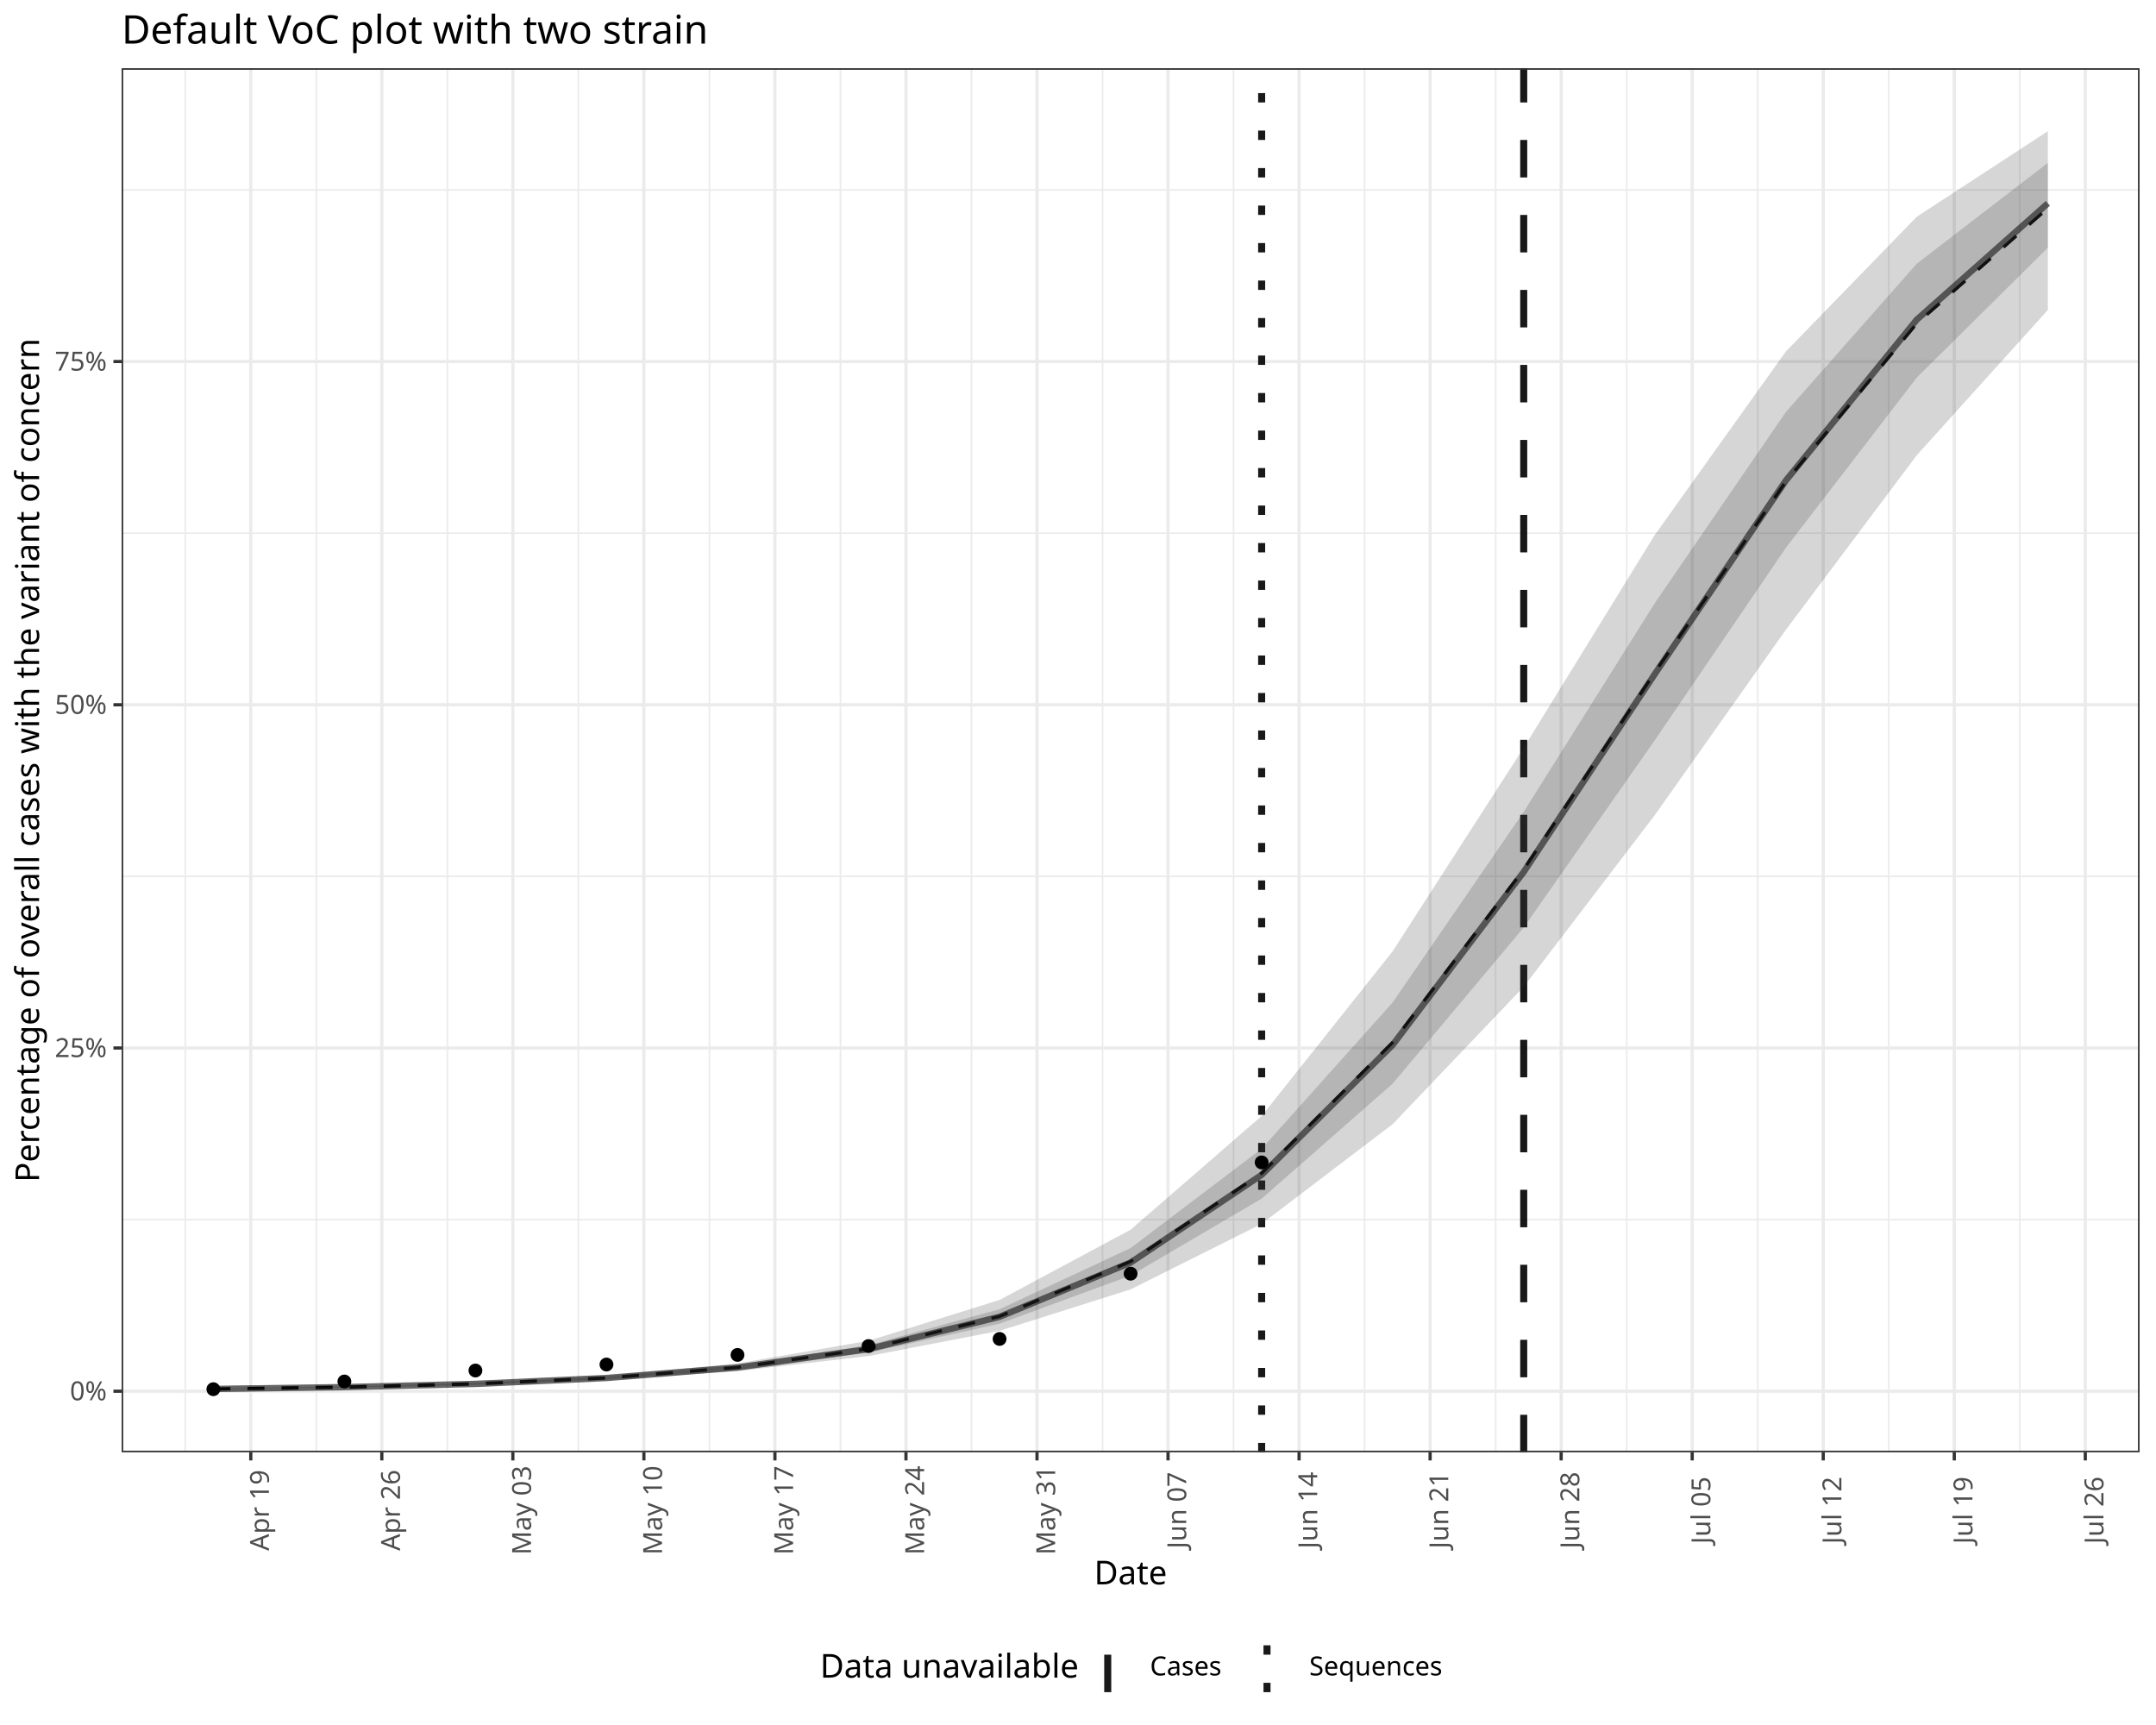
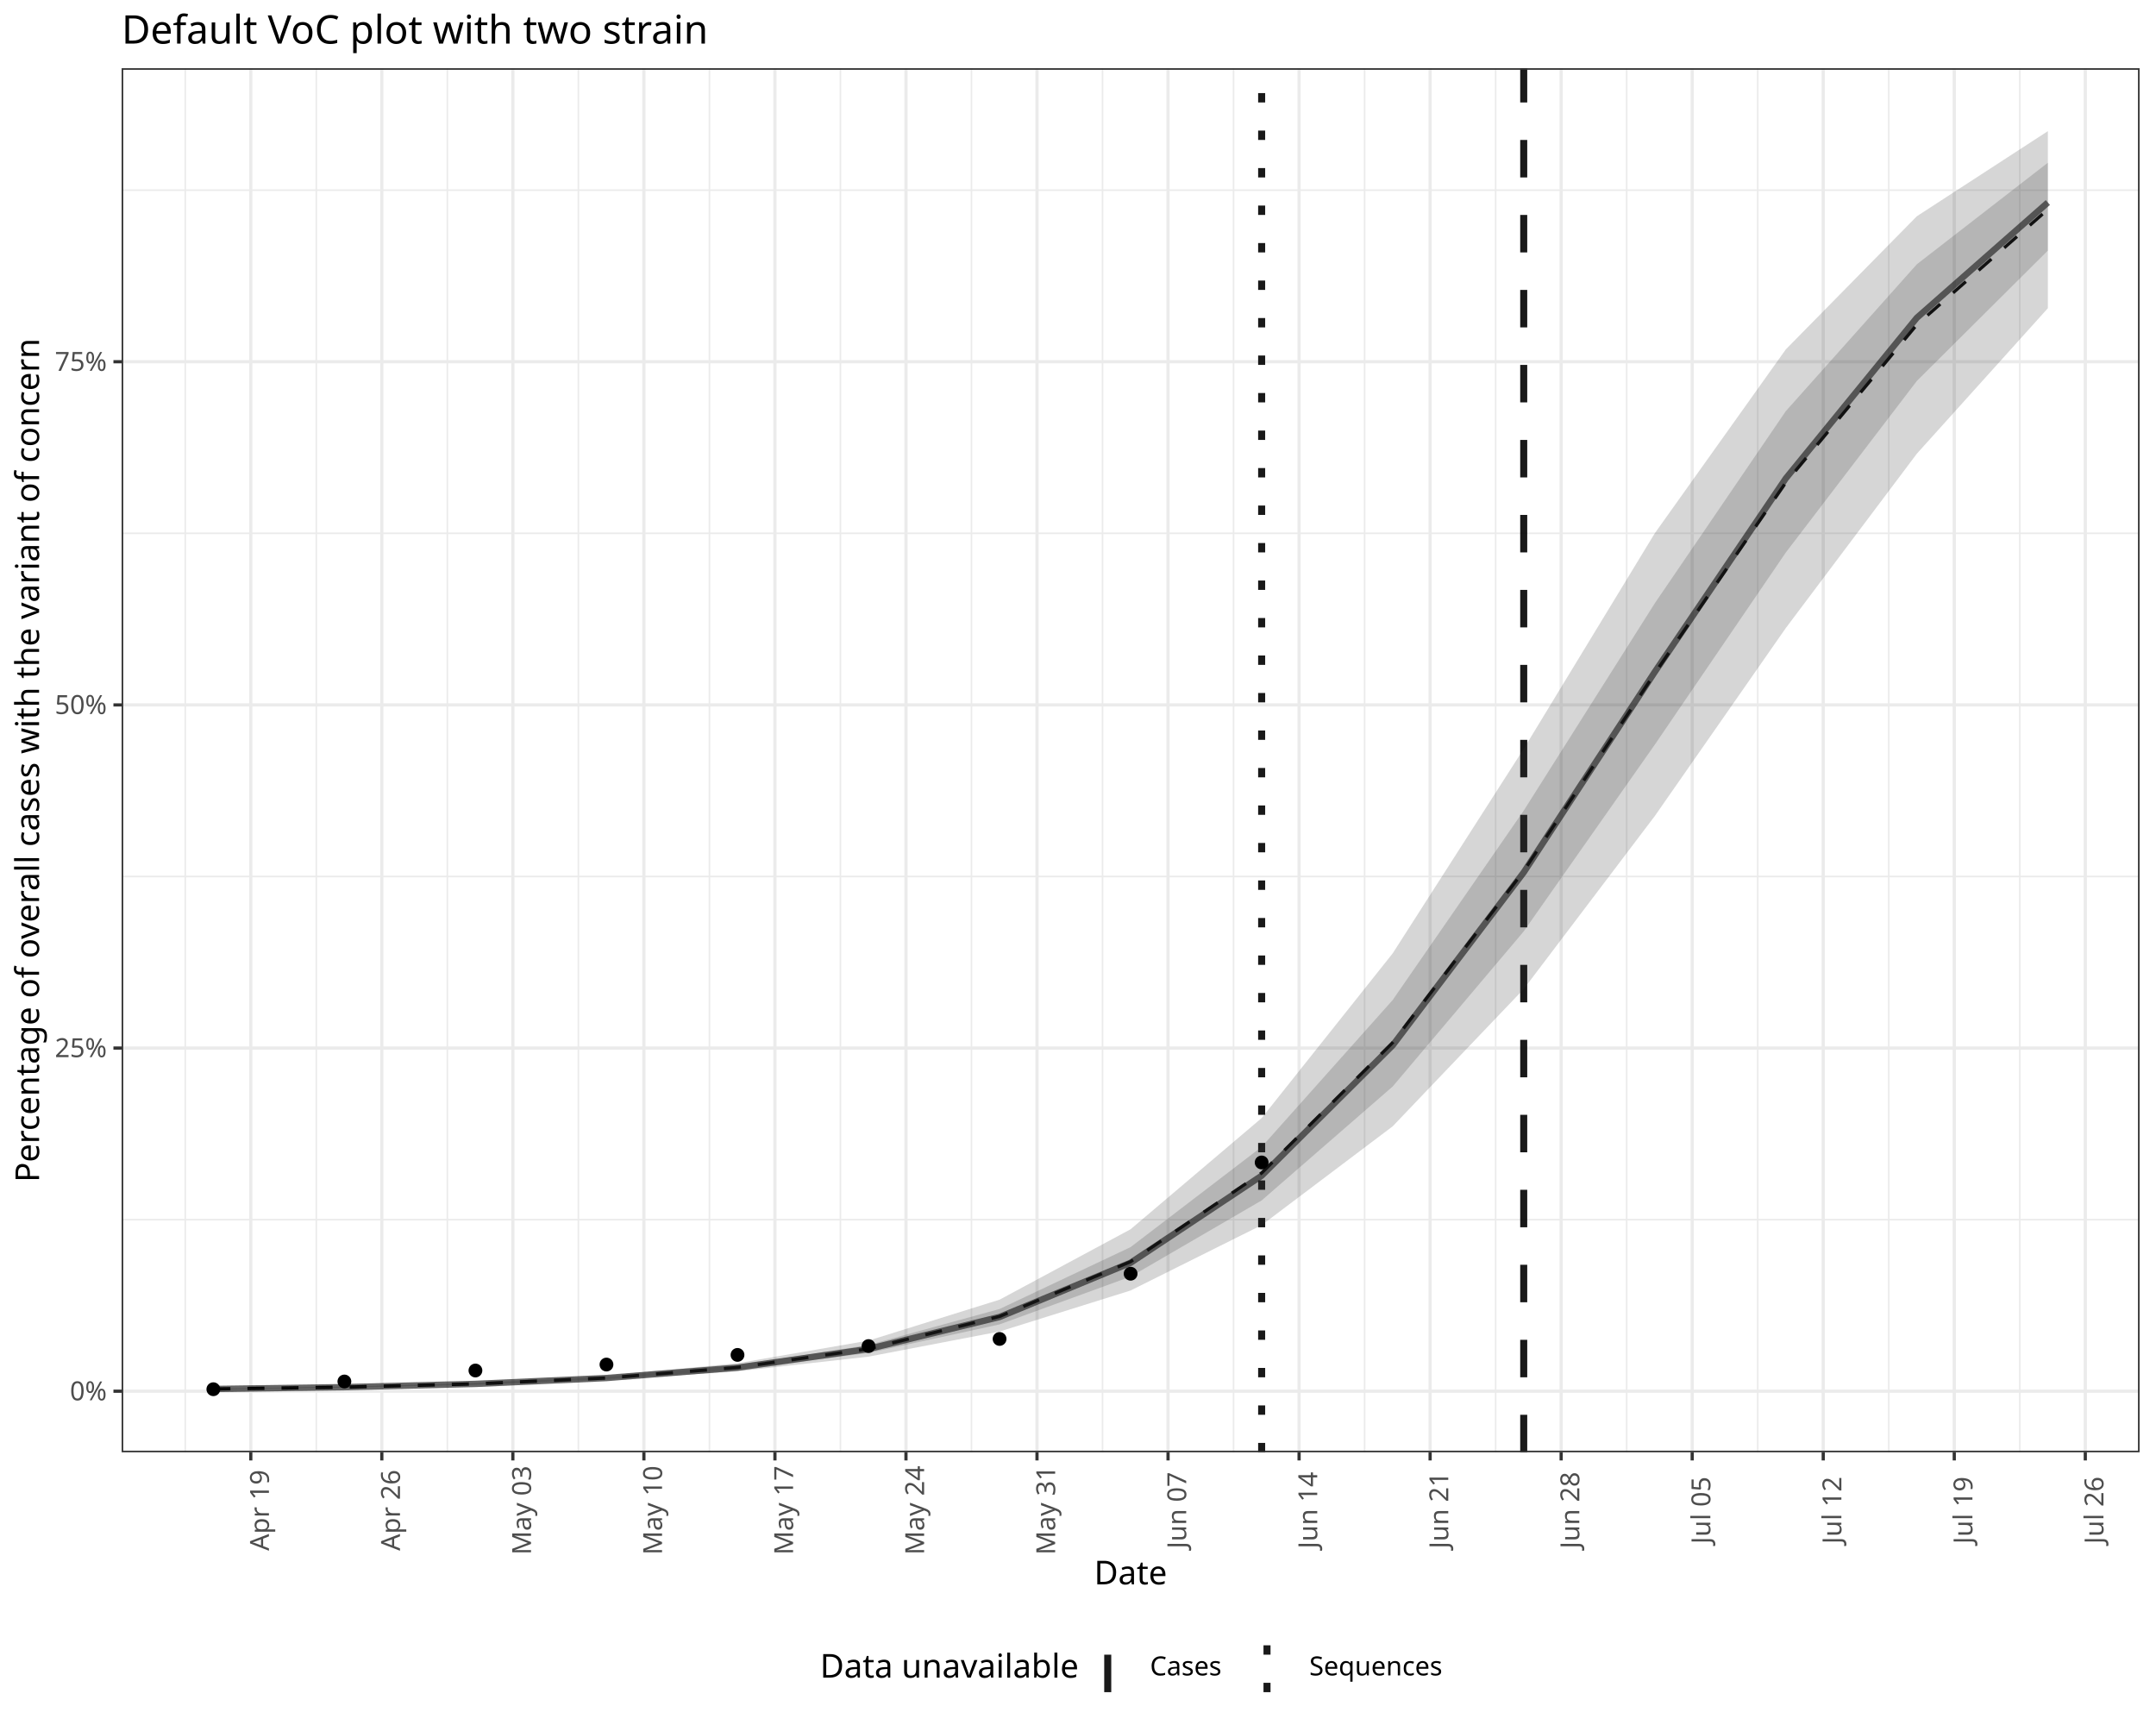
<svg xmlns="http://www.w3.org/2000/svg" class="svglite" data-engine-version="2.0" width="720.00pt" height="576.00pt" viewBox="0 0 720.00 576.00">
  <defs>
    <style type="text/css">
    .svglite line, .svglite polyline, .svglite polygon, .svglite path, .svglite rect, .svglite circle {
      fill: none;
      stroke: #000000;
      stroke-linecap: round;
      stroke-linejoin: round;
      stroke-miterlimit: 10.00;
    }
  </style>
  </defs>
  <rect width="100%" height="100%" style="stroke: none; fill: #FFFFFF;" />
  <defs>
    <clipPath id="cpMC4wMHw3MjAuMDB8MC4wMHw1NzYuMDA=">
      <rect x="0.00" y="0.00" width="720.00" height="576.00" />
    </clipPath>
  </defs>
  <g clip-path="url(#cpMC4wMHw3MjAuMDB8MC4wMHw1NzYuMDA=)">
    <rect x="0.00" y="0.00" width="720.00" height="576.00" style="stroke-width: 1.07; stroke: #FFFFFF; fill: #FFFFFF;" />
  </g>
  <defs>
    <clipPath id="cpNDAuNjJ8NzE0LjUyfDIyLjc4fDQ4NC45Mw==">
      <rect x="40.62" y="22.78" width="673.90" height="462.15" />
    </clipPath>
  </defs>
  <g clip-path="url(#cpNDAuNjJ8NzE0LjUyfDIyLjc4fDQ4NC45Mw==)">
    <rect x="40.62" y="22.78" width="673.90" height="462.15" style="stroke-width: 1.07; stroke: none; fill: #FFFFFF;" />
-     <polyline points="40.62,407.24 714.52,407.24 " style="stroke-width: 0.53; stroke: #EBEBEB; stroke-linecap: butt;" />
-     <polyline points="40.62,292.63 714.52,292.63 " style="stroke-width: 0.53; stroke: #EBEBEB; stroke-linecap: butt;" />
-     <polyline points="40.62,178.03 714.52,178.03 " style="stroke-width: 0.53; stroke: #EBEBEB; stroke-linecap: butt;" />
-     <polyline points="40.62,63.42 714.52,63.42 " style="stroke-width: 0.53; stroke: #EBEBEB; stroke-linecap: butt;" />
+     <polyline points="40.62,407.26 714.52,407.26 " style="stroke-width: 0.53; stroke: #EBEBEB; stroke-linecap: butt;" />
+     <polyline points="40.62,292.67 714.52,292.67 " style="stroke-width: 0.53; stroke: #EBEBEB; stroke-linecap: butt;" />
+     <polyline points="40.62,178.08 714.52,178.08 " style="stroke-width: 0.53; stroke: #EBEBEB; stroke-linecap: butt;" />
+     <polyline points="40.62,63.50 714.52,63.50 " style="stroke-width: 0.53; stroke: #EBEBEB; stroke-linecap: butt;" />
    <polyline points="61.87,484.93 61.87,22.78 " style="stroke-width: 0.53; stroke: #EBEBEB; stroke-linecap: butt;" />
    <polyline points="105.63,484.93 105.63,22.78 " style="stroke-width: 0.53; stroke: #EBEBEB; stroke-linecap: butt;" />
    <polyline points="149.39,484.93 149.39,22.78 " style="stroke-width: 0.53; stroke: #EBEBEB; stroke-linecap: butt;" />
    <polyline points="193.15,484.93 193.15,22.78 " style="stroke-width: 0.53; stroke: #EBEBEB; stroke-linecap: butt;" />
    <polyline points="236.91,484.93 236.91,22.78 " style="stroke-width: 0.53; stroke: #EBEBEB; stroke-linecap: butt;" />
    <polyline points="280.67,484.93 280.67,22.78 " style="stroke-width: 0.53; stroke: #EBEBEB; stroke-linecap: butt;" />
    <polyline points="324.43,484.93 324.43,22.78 " style="stroke-width: 0.53; stroke: #EBEBEB; stroke-linecap: butt;" />
    <polyline points="368.19,484.93 368.19,22.78 " style="stroke-width: 0.53; stroke: #EBEBEB; stroke-linecap: butt;" />
    <polyline points="411.95,484.93 411.95,22.78 " style="stroke-width: 0.53; stroke: #EBEBEB; stroke-linecap: butt;" />
    <polyline points="455.71,484.93 455.71,22.78 " style="stroke-width: 0.53; stroke: #EBEBEB; stroke-linecap: butt;" />
    <polyline points="499.47,484.93 499.47,22.78 " style="stroke-width: 0.53; stroke: #EBEBEB; stroke-linecap: butt;" />
    <polyline points="543.23,484.93 543.23,22.78 " style="stroke-width: 0.53; stroke: #EBEBEB; stroke-linecap: butt;" />
    <polyline points="586.99,484.93 586.99,22.78 " style="stroke-width: 0.53; stroke: #EBEBEB; stroke-linecap: butt;" />
    <polyline points="630.75,484.93 630.75,22.78 " style="stroke-width: 0.53; stroke: #EBEBEB; stroke-linecap: butt;" />
    <polyline points="674.51,484.93 674.51,22.78 " style="stroke-width: 0.53; stroke: #EBEBEB; stroke-linecap: butt;" />
    <polyline points="40.62,464.55 714.52,464.55 " style="stroke-width: 1.07; stroke: #EBEBEB; stroke-linecap: butt;" />
-     <polyline points="40.62,349.94 714.52,349.94 " style="stroke-width: 1.07; stroke: #EBEBEB; stroke-linecap: butt;" />
-     <polyline points="40.62,235.33 714.52,235.33 " style="stroke-width: 1.07; stroke: #EBEBEB; stroke-linecap: butt;" />
-     <polyline points="40.62,120.72 714.52,120.72 " style="stroke-width: 1.07; stroke: #EBEBEB; stroke-linecap: butt;" />
+     <polyline points="40.62,349.96 714.52,349.96 " style="stroke-width: 1.07; stroke: #EBEBEB; stroke-linecap: butt;" />
+     <polyline points="40.62,235.38 714.52,235.38 " style="stroke-width: 1.07; stroke: #EBEBEB; stroke-linecap: butt;" />
+     <polyline points="40.62,120.79 714.52,120.79 " style="stroke-width: 1.07; stroke: #EBEBEB; stroke-linecap: butt;" />
    <polyline points="83.75,484.93 83.75,22.78 " style="stroke-width: 1.07; stroke: #EBEBEB; stroke-linecap: butt;" />
    <polyline points="127.51,484.93 127.51,22.78 " style="stroke-width: 1.07; stroke: #EBEBEB; stroke-linecap: butt;" />
    <polyline points="171.27,484.93 171.27,22.78 " style="stroke-width: 1.07; stroke: #EBEBEB; stroke-linecap: butt;" />
    <polyline points="215.03,484.93 215.03,22.78 " style="stroke-width: 1.07; stroke: #EBEBEB; stroke-linecap: butt;" />
    <polyline points="258.79,484.93 258.79,22.78 " style="stroke-width: 1.07; stroke: #EBEBEB; stroke-linecap: butt;" />
    <polyline points="302.55,484.93 302.55,22.78 " style="stroke-width: 1.07; stroke: #EBEBEB; stroke-linecap: butt;" />
    <polyline points="346.31,484.93 346.31,22.78 " style="stroke-width: 1.07; stroke: #EBEBEB; stroke-linecap: butt;" />
    <polyline points="390.07,484.93 390.07,22.78 " style="stroke-width: 1.07; stroke: #EBEBEB; stroke-linecap: butt;" />
    <polyline points="433.83,484.93 433.83,22.78 " style="stroke-width: 1.07; stroke: #EBEBEB; stroke-linecap: butt;" />
    <polyline points="477.59,484.93 477.59,22.78 " style="stroke-width: 1.07; stroke: #EBEBEB; stroke-linecap: butt;" />
    <polyline points="521.35,484.93 521.35,22.78 " style="stroke-width: 1.07; stroke: #EBEBEB; stroke-linecap: butt;" />
    <polyline points="565.11,484.93 565.11,22.78 " style="stroke-width: 1.07; stroke: #EBEBEB; stroke-linecap: butt;" />
    <polyline points="608.87,484.93 608.87,22.78 " style="stroke-width: 1.07; stroke: #EBEBEB; stroke-linecap: butt;" />
    <polyline points="652.63,484.93 652.63,22.78 " style="stroke-width: 1.07; stroke: #EBEBEB; stroke-linecap: butt;" />
    <polyline points="696.39,484.93 696.39,22.78 " style="stroke-width: 1.07; stroke: #EBEBEB; stroke-linecap: butt;" />
    <line x1="508.85" y1="484.93" x2="508.85" y2="22.78" style="stroke-width: 2.35; stroke: #000000; stroke-opacity: 0.90; stroke-dasharray: 12.52,12.52; stroke-linecap: butt;" />
    <line x1="421.33" y1="484.93" x2="421.33" y2="22.78" style="stroke-width: 2.35; stroke: #000000; stroke-opacity: 0.90; stroke-dasharray: 3.13,9.39; stroke-linecap: butt;" />
-     <polyline points="71.25,463.79 115.01,463.18 158.77,462.10 202.53,460.13 246.29,456.62 290.05,450.46 333.81,439.69 377.57,421.58 421.33,392.30 465.09,348.91 508.85,291.15 552.61,225.10 596.37,160.49 640.13,106.72 683.89,67.89 " style="stroke-width: 2.13; stroke: #000000; stroke-opacity: 0.60; stroke-linecap: butt;" />
-     <polyline points="71.25,463.79 115.01,463.18 158.77,462.08 202.53,460.12 246.29,456.60 290.05,450.38 333.81,439.54 377.57,421.21 421.33,391.75 465.09,348.05 508.85,290.32 552.61,224.53 596.37,160.82 640.13,108.00 683.89,69.50 " style="stroke-width: 1.07; stroke-dasharray: 5.69,5.69; stroke-linecap: butt;" />
-     <polygon points="71.25,463.63 115.01,462.93 158.77,461.68 202.53,459.42 246.29,455.27 290.05,447.71 333.81,434.07 377.57,410.61 421.33,372.65 465.09,317.63 508.85,249.67 552.61,178.64 596.37,117.39 640.13,72.36 683.89,43.79 683.89,103.49 640.13,151.98 596.37,210.33 552.61,272.19 508.85,329.50 465.09,375.36 421.33,408.65 377.57,430.54 333.81,444.38 290.05,452.81 246.29,457.82 202.53,460.76 158.77,462.45 115.01,463.40 71.25,463.93 " style="stroke-width: 0.00; stroke: none; fill: #333333; fill-opacity: 0.20;" />
-     <polyline points="71.25,463.63 115.01,462.93 158.77,461.68 202.53,459.42 246.29,455.27 290.05,447.71 333.81,434.07 377.57,410.61 421.33,372.65 465.09,317.63 508.85,249.67 552.61,178.64 596.37,117.39 640.13,72.36 683.89,43.79 " style="stroke-width: 0.43; stroke: none;" />
-     <polyline points="683.89,103.49 640.13,151.98 596.37,210.33 552.61,272.19 508.85,329.50 465.09,375.36 421.33,408.65 377.57,430.54 333.81,444.38 290.05,452.81 246.29,457.82 202.53,460.76 158.77,462.45 115.01,463.40 71.25,463.93 " style="stroke-width: 0.43; stroke: none;" />
-     <polygon points="71.25,463.71 115.01,463.06 158.77,461.89 202.53,459.78 246.29,455.98 290.05,449.16 333.81,437.16 377.57,416.74 421.33,383.58 465.09,334.72 508.85,271.07 552.61,201.39 596.37,137.60 640.13,88.03 683.89,54.38 683.89,82.72 640.13,126.06 596.37,182.94 552.61,247.20 508.85,309.70 465.09,361.84 421.33,400.24 377.57,425.92 333.81,442.00 290.05,451.65 246.29,457.25 202.53,460.46 158.77,462.28 115.01,463.30 71.25,463.87 " style="stroke-width: 0.00; stroke: none; fill: #333333; fill-opacity: 0.20;" />
-     <polyline points="71.25,463.71 115.01,463.06 158.77,461.89 202.53,459.78 246.29,455.98 290.05,449.16 333.81,437.16 377.57,416.74 421.33,383.58 465.09,334.72 508.85,271.07 552.61,201.39 596.37,137.60 640.13,88.03 683.89,54.38 " style="stroke-width: 1.07; stroke: none;" />
-     <polyline points="683.89,82.72 640.13,126.06 596.37,182.94 552.61,247.20 508.85,309.70 465.09,361.84 421.33,400.24 377.57,425.92 333.81,442.00 290.05,451.65 246.29,457.25 202.53,460.46 158.77,462.28 115.01,463.30 71.25,463.87 " style="stroke-width: 1.07; stroke: none;" />
-     <circle cx="71.25" cy="463.87" r="1.95" style="stroke-width: 0.71; fill: #000000;" />
+     <polyline points="71.25,463.80 115.01,463.19 158.77,462.10 202.53,460.14 246.29,456.67 290.05,450.43 333.81,439.75 377.57,421.65 421.33,392.59 465.09,349.05 508.85,291.30 552.61,224.38 596.37,159.75 640.13,106.12 683.89,67.62 " style="stroke-width: 2.13; stroke: #000000; stroke-opacity: 0.60; stroke-linecap: butt;" />
+     <polyline points="71.25,463.79 115.01,463.18 158.77,462.09 202.53,460.13 246.29,456.62 290.05,450.39 333.81,439.57 377.57,421.28 421.33,391.67 465.09,348.13 508.85,290.84 552.61,224.84 596.37,161.13 640.13,108.42 683.89,69.92 " style="stroke-width: 1.07; stroke-dasharray: 5.69,5.69; stroke-linecap: butt;" />
+     <polygon points="71.25,463.63 115.01,462.94 158.77,461.67 202.53,459.37 246.29,455.20 290.05,447.64 333.81,433.98 377.57,410.46 421.33,373.34 465.09,318.34 508.85,250.04 552.61,178.08 596.37,116.67 640.13,72.21 683.89,43.79 683.89,102.92 640.13,151.50 596.37,209.71 552.61,272.50 508.85,330.25 465.09,376.09 421.33,409.09 377.57,430.91 333.81,444.61 290.05,453.00 246.29,457.90 202.53,460.80 158.77,462.46 115.01,463.40 71.25,463.93 " style="stroke-width: 0.00; stroke: none; fill: #333333; fill-opacity: 0.20;" />
+     <polyline points="71.25,463.63 115.01,462.94 158.77,461.67 202.53,459.37 246.29,455.20 290.05,447.64 333.81,433.98 377.57,410.46 421.33,373.34 465.09,318.34 508.85,250.04 552.61,178.08 596.37,116.67 640.13,72.21 683.89,43.79 " style="stroke-width: 0.43; stroke: none;" />
+     <polyline points="683.89,102.92 640.13,151.50 596.37,209.71 552.61,272.50 508.85,330.25 465.09,376.09 421.33,409.09 377.57,430.91 333.81,444.61 290.05,453.00 246.29,457.90 202.53,460.80 158.77,462.46 115.01,463.40 71.25,463.93 " style="stroke-width: 0.43; stroke: none;" />
+     <polygon points="71.25,463.72 115.01,463.06 158.77,461.89 202.53,459.78 246.29,455.93 290.05,449.10 333.81,437.09 377.57,416.42 421.33,382.96 465.09,333.92 508.85,270.67 552.61,201.46 596.37,137.29 640.13,88.25 683.89,54.33 683.89,83.67 640.13,127.21 596.37,184.50 552.61,248.67 508.85,311.00 465.09,362.80 421.33,400.84 377.57,426.28 333.81,442.23 290.05,451.76 246.29,457.31 202.53,460.49 158.77,462.29 115.01,463.30 71.25,463.87 " style="stroke-width: 0.00; stroke: none; fill: #333333; fill-opacity: 0.20;" />
+     <polyline points="71.25,463.72 115.01,463.06 158.77,461.89 202.53,459.78 246.29,455.93 290.05,449.10 333.81,437.09 377.57,416.42 421.33,382.96 465.09,333.92 508.85,270.67 552.61,201.46 596.37,137.29 640.13,88.25 683.89,54.33 " style="stroke-width: 1.07; stroke: none;" />
+     <polyline points="683.89,83.67 640.13,127.21 596.37,184.50 552.61,248.67 508.85,311.00 465.09,362.80 421.33,400.84 377.57,426.28 333.81,442.23 290.05,451.76 246.29,457.31 202.53,460.49 158.77,462.29 115.01,463.30 71.25,463.87 " style="stroke-width: 1.07; stroke: none;" />
+     <circle cx="71.25" cy="463.88" r="1.95" style="stroke-width: 0.71; fill: #000000;" />
    <circle cx="115.01" cy="461.30" r="1.95" style="stroke-width: 0.71; fill: #000000;" />
    <circle cx="158.77" cy="457.63" r="1.95" style="stroke-width: 0.71; fill: #000000;" />
-     <circle cx="202.53" cy="455.63" r="1.95" style="stroke-width: 0.71; fill: #000000;" />
+     <circle cx="202.53" cy="455.64" r="1.95" style="stroke-width: 0.71; fill: #000000;" />
    <circle cx="246.29" cy="452.42" r="1.95" style="stroke-width: 0.71; fill: #000000;" />
-     <circle cx="290.05" cy="449.46" r="1.95" style="stroke-width: 0.71; fill: #000000;" />
+     <circle cx="290.05" cy="449.47" r="1.95" style="stroke-width: 0.71; fill: #000000;" />
    <circle cx="333.81" cy="447.09" r="1.95" style="stroke-width: 0.71; fill: #000000;" />
-     <circle cx="377.57" cy="425.30" r="1.95" style="stroke-width: 0.71; fill: #000000;" />
-     <circle cx="421.33" cy="388.14" r="1.95" style="stroke-width: 0.71; fill: #000000;" />
+     <circle cx="377.57" cy="425.31" r="1.95" style="stroke-width: 0.71; fill: #000000;" />
+     <circle cx="421.33" cy="388.16" r="1.95" style="stroke-width: 0.71; fill: #000000;" />
    <rect x="40.62" y="22.78" width="673.90" height="462.15" style="stroke-width: 1.07; stroke: #333333;" />
  </g>
  <g clip-path="url(#cpMC4wMHw3MjAuMDB8MC4wMHw1NzYuMDA=)">
-     <text x="35.69" y="467.57" text-anchor="end" style="font-size: 8.80px; fill: #4D4D4D; font-family: sans;" textLength="12.72px" lengthAdjust="spacingAndGlyphs">0%</text>
-     <text x="35.69" y="352.97" text-anchor="end" style="font-size: 8.80px; fill: #4D4D4D; font-family: sans;" textLength="17.61px" lengthAdjust="spacingAndGlyphs">25%</text>
-     <text x="35.69" y="238.36" text-anchor="end" style="font-size: 8.80px; fill: #4D4D4D; font-family: sans;" textLength="17.61px" lengthAdjust="spacingAndGlyphs">50%</text>
-     <text x="35.69" y="123.75" text-anchor="end" style="font-size: 8.80px; fill: #4D4D4D; font-family: sans;" textLength="17.61px" lengthAdjust="spacingAndGlyphs">75%</text>
+     <text x="35.69" y="467.58" text-anchor="end" style="font-size: 8.80px; fill: #4D4D4D; font-family: sans;" textLength="12.72px" lengthAdjust="spacingAndGlyphs">0%</text>
+     <text x="35.69" y="352.99" text-anchor="end" style="font-size: 8.80px; fill: #4D4D4D; font-family: sans;" textLength="17.61px" lengthAdjust="spacingAndGlyphs">25%</text>
+     <text x="35.69" y="238.41" text-anchor="end" style="font-size: 8.80px; fill: #4D4D4D; font-family: sans;" textLength="17.61px" lengthAdjust="spacingAndGlyphs">50%</text>
+     <text x="35.69" y="123.82" text-anchor="end" style="font-size: 8.80px; fill: #4D4D4D; font-family: sans;" textLength="17.61px" lengthAdjust="spacingAndGlyphs">75%</text>
    <polyline points="37.88,464.55 40.62,464.55 " style="stroke-width: 1.07; stroke: #333333; stroke-linecap: butt;" />
-     <polyline points="37.88,349.94 40.62,349.94 " style="stroke-width: 1.07; stroke: #333333; stroke-linecap: butt;" />
-     <polyline points="37.88,235.33 40.62,235.33 " style="stroke-width: 1.07; stroke: #333333; stroke-linecap: butt;" />
-     <polyline points="37.88,120.72 40.62,120.72 " style="stroke-width: 1.07; stroke: #333333; stroke-linecap: butt;" />
+     <polyline points="37.88,349.96 40.62,349.96 " style="stroke-width: 1.07; stroke: #333333; stroke-linecap: butt;" />
+     <polyline points="37.88,235.38 40.62,235.38 " style="stroke-width: 1.07; stroke: #333333; stroke-linecap: butt;" />
+     <polyline points="37.88,120.79 40.62,120.79 " style="stroke-width: 1.07; stroke: #333333; stroke-linecap: butt;" />
    <polyline points="83.75,487.67 83.75,484.93 " style="stroke-width: 1.07; stroke: #333333; stroke-linecap: butt;" />
    <polyline points="127.51,487.67 127.51,484.93 " style="stroke-width: 1.07; stroke: #333333; stroke-linecap: butt;" />
    <polyline points="171.27,487.67 171.27,484.93 " style="stroke-width: 1.07; stroke: #333333; stroke-linecap: butt;" />
    <polyline points="215.03,487.67 215.03,484.93 " style="stroke-width: 1.07; stroke: #333333; stroke-linecap: butt;" />
    <polyline points="258.79,487.67 258.79,484.93 " style="stroke-width: 1.07; stroke: #333333; stroke-linecap: butt;" />
    <polyline points="302.55,487.67 302.55,484.93 " style="stroke-width: 1.07; stroke: #333333; stroke-linecap: butt;" />
    <polyline points="346.31,487.67 346.31,484.93 " style="stroke-width: 1.07; stroke: #333333; stroke-linecap: butt;" />
    <polyline points="390.07,487.67 390.07,484.93 " style="stroke-width: 1.07; stroke: #333333; stroke-linecap: butt;" />
    <polyline points="433.83,487.67 433.83,484.93 " style="stroke-width: 1.07; stroke: #333333; stroke-linecap: butt;" />
    <polyline points="477.59,487.67 477.59,484.93 " style="stroke-width: 1.07; stroke: #333333; stroke-linecap: butt;" />
    <polyline points="521.35,487.67 521.35,484.93 " style="stroke-width: 1.07; stroke: #333333; stroke-linecap: butt;" />
    <polyline points="565.11,487.67 565.11,484.93 " style="stroke-width: 1.07; stroke: #333333; stroke-linecap: butt;" />
    <polyline points="608.87,487.67 608.87,484.93 " style="stroke-width: 1.07; stroke: #333333; stroke-linecap: butt;" />
    <polyline points="652.63,487.67 652.63,484.93 " style="stroke-width: 1.07; stroke: #333333; stroke-linecap: butt;" />
    <polyline points="696.39,487.67 696.39,484.93 " style="stroke-width: 1.07; stroke: #333333; stroke-linecap: butt;" />
    <text transform="translate(89.81,504.30) rotate(-90)" text-anchor="middle" style="font-size: 8.80px; fill: #4D4D4D; font-family: sans;" textLength="25.93px" lengthAdjust="spacingAndGlyphs">Apr 19</text>
    <text transform="translate(133.57,504.30) rotate(-90)" text-anchor="middle" style="font-size: 8.80px; fill: #4D4D4D; font-family: sans;" textLength="25.93px" lengthAdjust="spacingAndGlyphs">Apr 26</text>
    <text transform="translate(177.33,504.30) rotate(-90)" text-anchor="middle" style="font-size: 8.80px; fill: #4D4D4D; font-family: sans;" textLength="28.87px" lengthAdjust="spacingAndGlyphs">May 03</text>
    <text transform="translate(221.09,504.30) rotate(-90)" text-anchor="middle" style="font-size: 8.80px; fill: #4D4D4D; font-family: sans;" textLength="28.87px" lengthAdjust="spacingAndGlyphs">May 10</text>
    <text transform="translate(264.85,504.30) rotate(-90)" text-anchor="middle" style="font-size: 8.80px; fill: #4D4D4D; font-family: sans;" textLength="28.87px" lengthAdjust="spacingAndGlyphs">May 17</text>
    <text transform="translate(308.61,504.30) rotate(-90)" text-anchor="middle" style="font-size: 8.80px; fill: #4D4D4D; font-family: sans;" textLength="28.87px" lengthAdjust="spacingAndGlyphs">May 24</text>
    <text transform="translate(352.37,504.30) rotate(-90)" text-anchor="middle" style="font-size: 8.80px; fill: #4D4D4D; font-family: sans;" textLength="28.87px" lengthAdjust="spacingAndGlyphs">May 31</text>
    <text transform="translate(396.13,504.30) rotate(-90)" text-anchor="middle" style="font-size: 8.80px; fill: #4D4D4D; font-family: sans;" textLength="26.43px" lengthAdjust="spacingAndGlyphs">Jun 07</text>
    <text transform="translate(439.89,504.30) rotate(-90)" text-anchor="middle" style="font-size: 8.80px; fill: #4D4D4D; font-family: sans;" textLength="26.43px" lengthAdjust="spacingAndGlyphs">Jun 14</text>
    <text transform="translate(483.65,504.30) rotate(-90)" text-anchor="middle" style="font-size: 8.80px; fill: #4D4D4D; font-family: sans;" textLength="26.43px" lengthAdjust="spacingAndGlyphs">Jun 21</text>
    <text transform="translate(527.41,504.30) rotate(-90)" text-anchor="middle" style="font-size: 8.80px; fill: #4D4D4D; font-family: sans;" textLength="26.43px" lengthAdjust="spacingAndGlyphs">Jun 28</text>
    <text transform="translate(571.17,504.30) rotate(-90)" text-anchor="middle" style="font-size: 8.80px; fill: #4D4D4D; font-family: sans;" textLength="23.49px" lengthAdjust="spacingAndGlyphs">Jul 05</text>
    <text transform="translate(614.93,504.30) rotate(-90)" text-anchor="middle" style="font-size: 8.80px; fill: #4D4D4D; font-family: sans;" textLength="23.49px" lengthAdjust="spacingAndGlyphs">Jul 12</text>
    <text transform="translate(658.69,504.30) rotate(-90)" text-anchor="middle" style="font-size: 8.80px; fill: #4D4D4D; font-family: sans;" textLength="23.49px" lengthAdjust="spacingAndGlyphs">Jul 19</text>
    <text transform="translate(702.45,504.30) rotate(-90)" text-anchor="middle" style="font-size: 8.80px; fill: #4D4D4D; font-family: sans;" textLength="23.49px" lengthAdjust="spacingAndGlyphs">Jul 26</text>
    <text x="377.57" y="529.04" text-anchor="middle" style="font-size: 11.00px; font-family: sans;" textLength="23.24px" lengthAdjust="spacingAndGlyphs">Date</text>
    <text transform="translate(13.05,253.86) rotate(-90)" text-anchor="middle" style="font-size: 11.00px; font-family: sans;" textLength="267.24px" lengthAdjust="spacingAndGlyphs">Percentage of overall cases with the variant of concern</text>
    <rect x="268.38" y="542.28" width="218.39" height="28.24" style="stroke-width: 1.07; stroke: none; fill: #FFFFFF;" />
    <text x="273.86" y="560.19" style="font-size: 11.00px; font-family: sans;" textLength="81.95px" lengthAdjust="spacingAndGlyphs">Data unavailable</text>
    <rect x="361.29" y="547.76" width="17.28" height="17.28" style="stroke-width: 1.07; stroke: none; fill: #FFFFFF;" />
    <line x1="369.93" y1="565.04" x2="369.93" y2="547.76" style="stroke-width: 2.35; stroke: #000000; stroke-opacity: 0.90; stroke-dasharray: 12.52,12.52; stroke-linecap: butt;" />
    <rect x="414.48" y="547.76" width="17.28" height="17.28" style="stroke-width: 1.07; stroke: none; fill: #FFFFFF;" />
    <line x1="423.12" y1="565.04" x2="423.12" y2="547.76" style="stroke-width: 2.35; stroke: #000000; stroke-opacity: 0.90; stroke-dasharray: 3.13,9.39; stroke-linecap: butt;" />
    <text x="384.05" y="559.43" style="font-size: 8.80px; font-family: sans;" textLength="24.95px" lengthAdjust="spacingAndGlyphs">Cases</text>
    <text x="437.24" y="559.43" style="font-size: 8.80px; font-family: sans;" textLength="44.05px" lengthAdjust="spacingAndGlyphs">Sequences</text>
    <text x="40.62" y="14.56" style="font-size: 13.20px; font-family: sans;" textLength="183.43px" lengthAdjust="spacingAndGlyphs">Default VoC plot with two strain</text>
  </g>
</svg>
